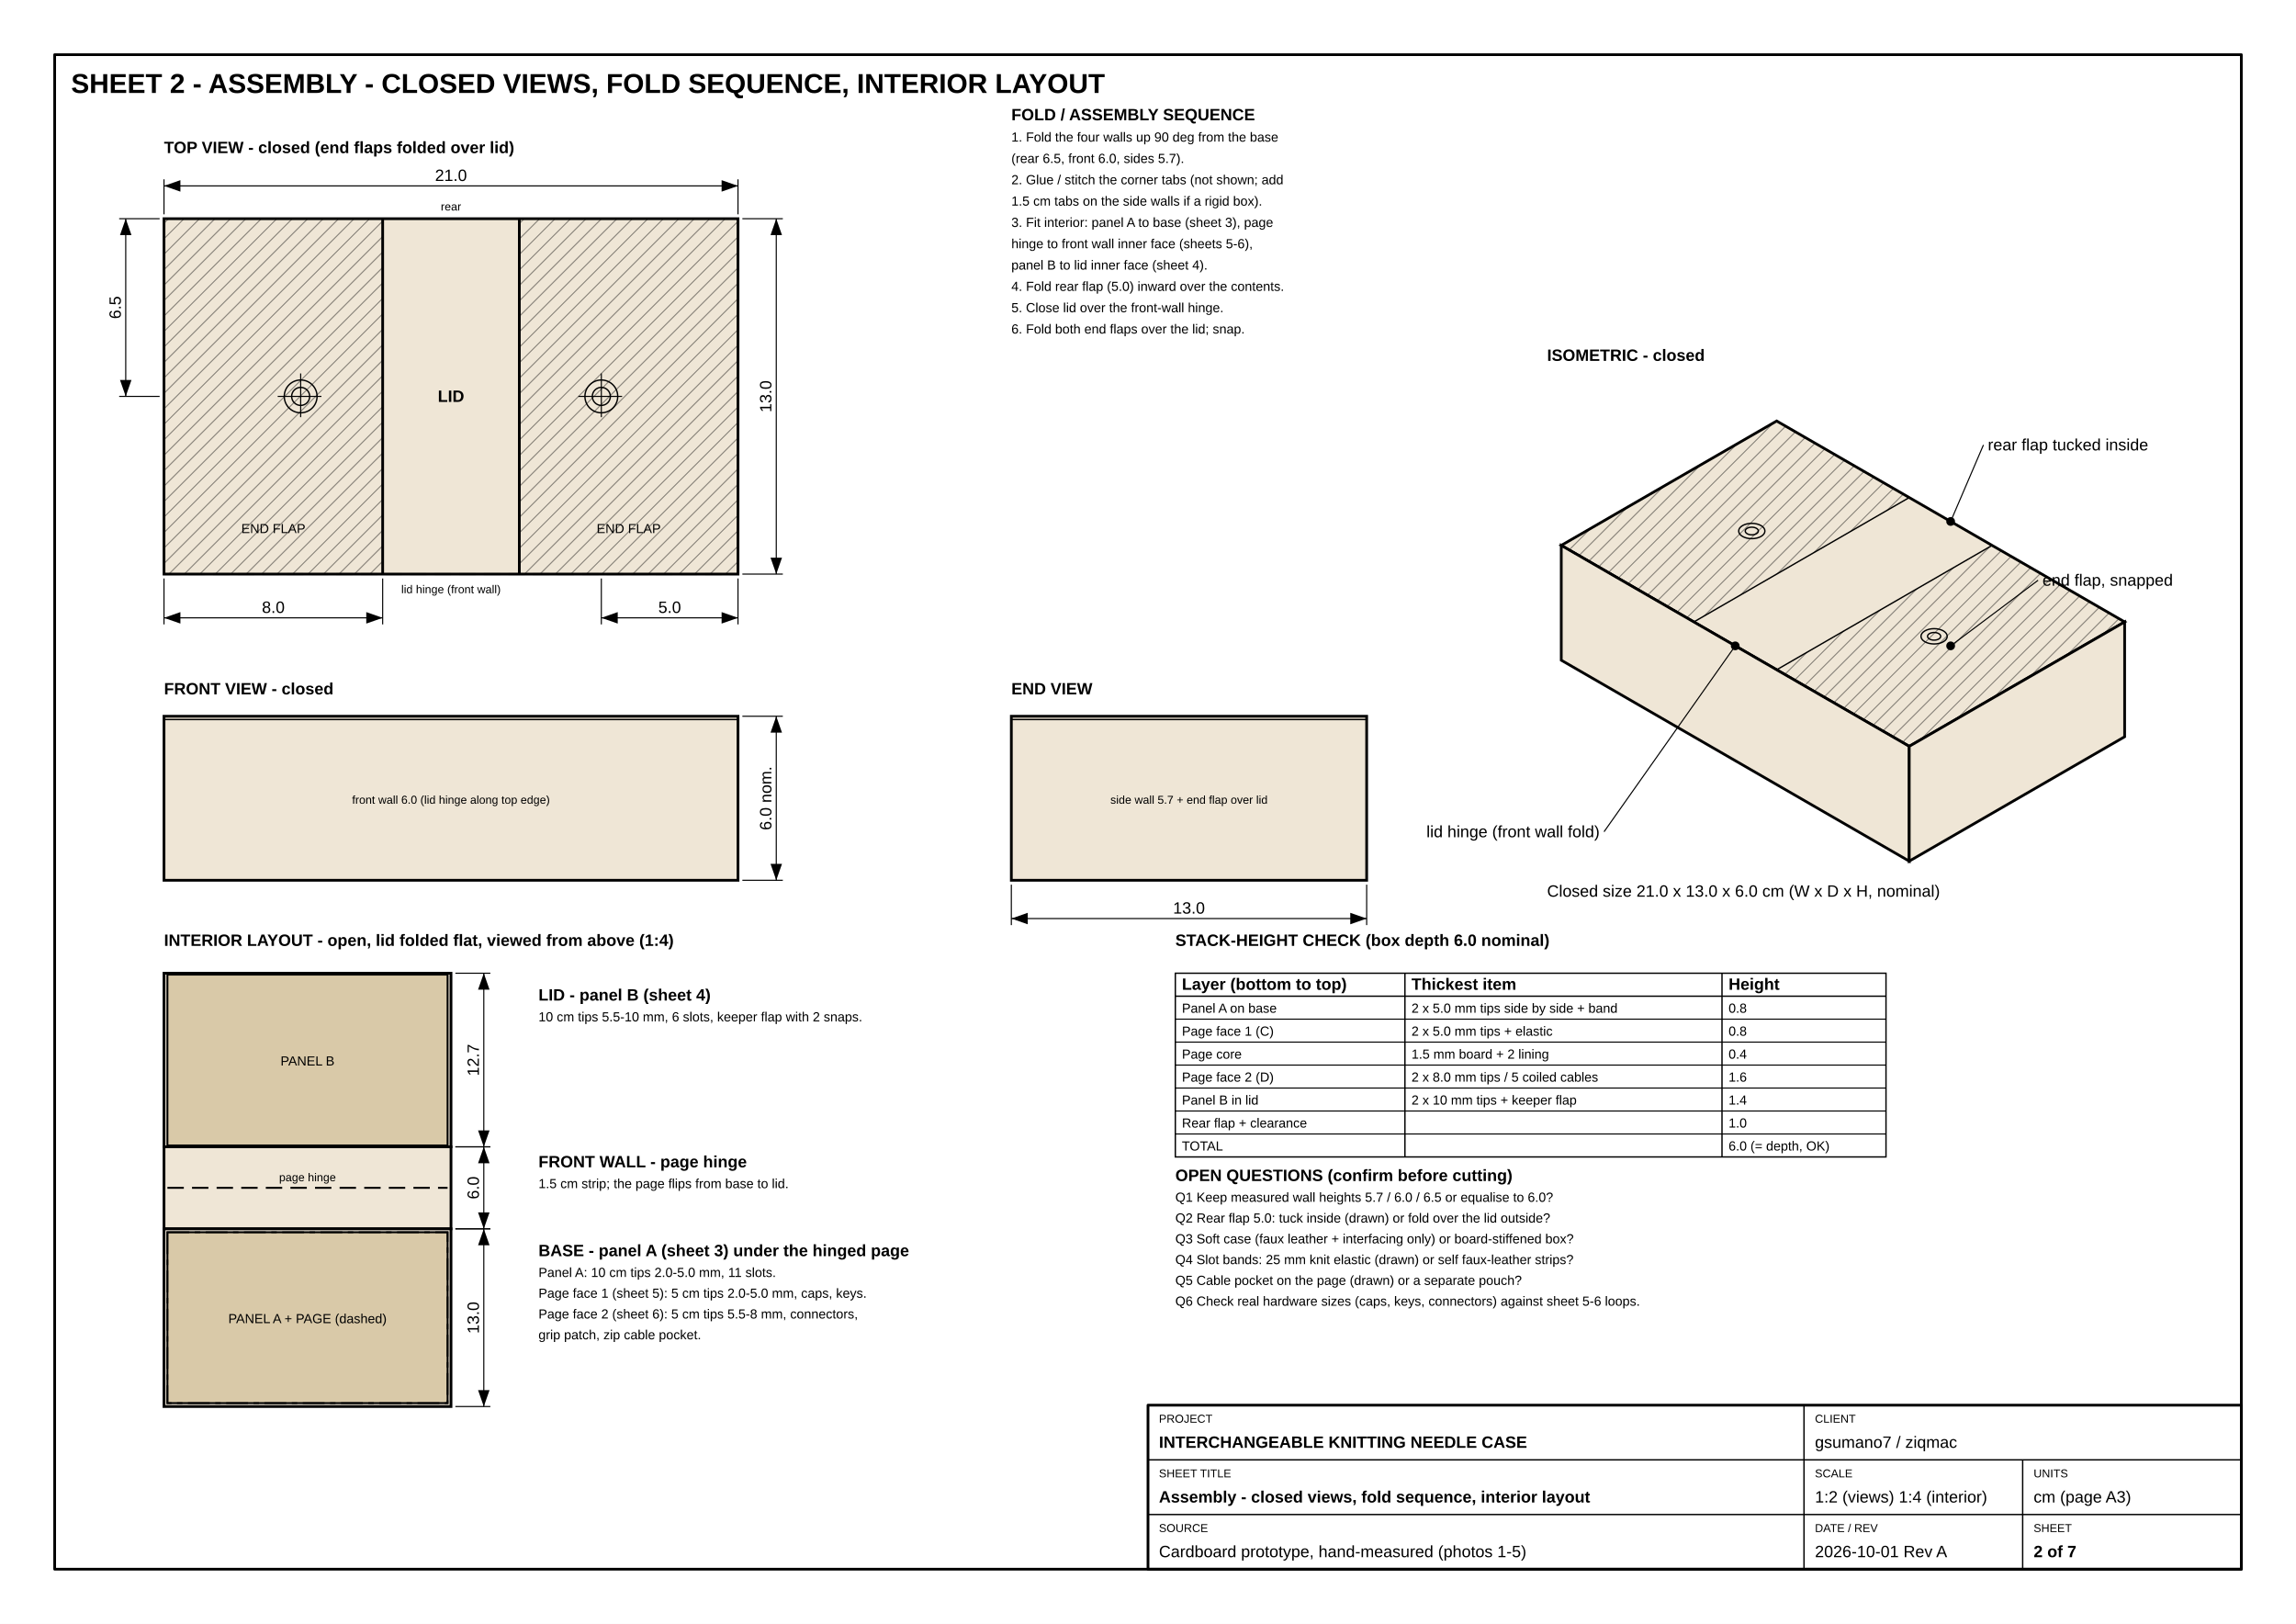
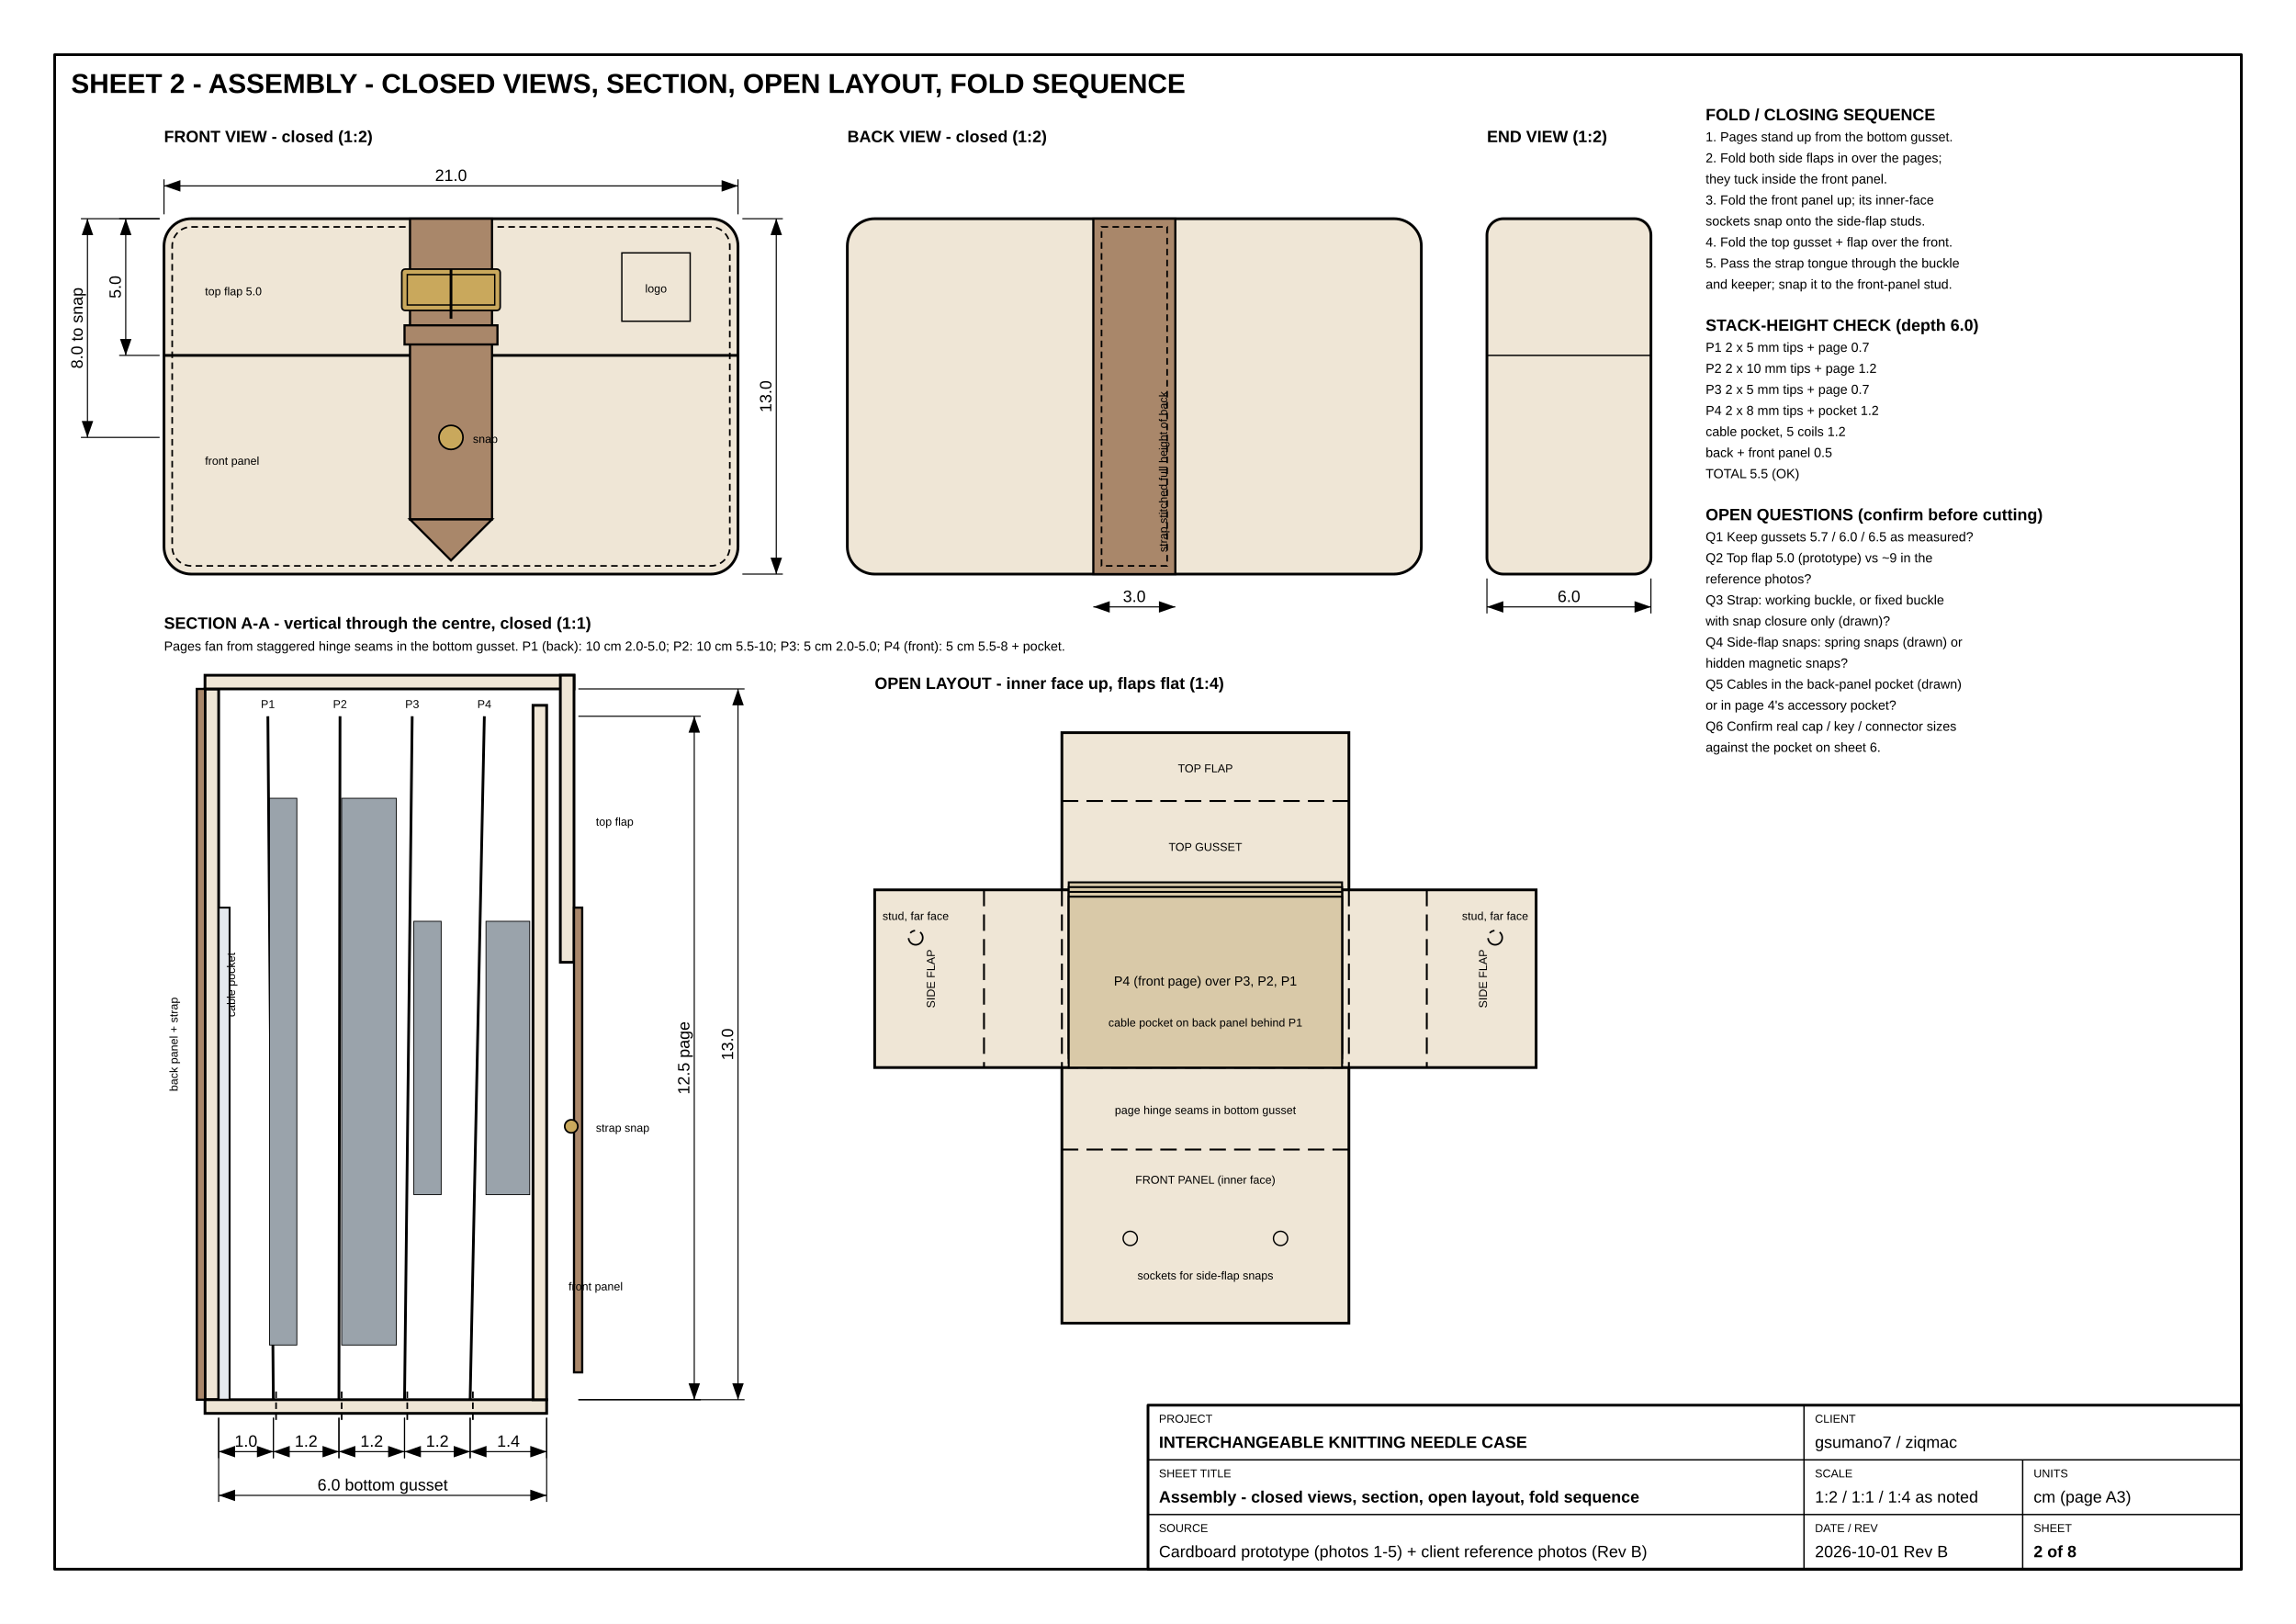
<svg xmlns="http://www.w3.org/2000/svg" width="420.0mm" height="297.0mm" viewBox="0 0 420.0 297.0" font-family="Liberation Sans, Arial, Helvetica, sans-serif">
  <style>
.cut{stroke:#000;stroke-width:0.5;fill:none;stroke-linejoin:round}
.fold{stroke:#000;stroke-width:0.35;stroke-dasharray:3,1.5;fill:none}
.stitch{stroke:#000;stroke-width:0.3;stroke-dasharray:1.2,0.8;fill:none}
.hid{stroke:#000;stroke-width:0.3;stroke-dasharray:4,1,1,1;fill:none}
.thin{stroke:#000;stroke-width:0.25;fill:none}
.dim{stroke:#000;stroke-width:0.2;fill:none}
.cl{stroke:#000;stroke-width:0.2;stroke-dasharray:8,1.5,1.5,1.5;fill:none}
.leather{fill:#efe6d6;stroke:#000;stroke-width:0.5}
.band{fill:#d9c9a8;stroke:#000;stroke-width:0.35}
- .elastic{fill:#cfd6dc;stroke:#000;stroke-width:0.35}
+ .strap{fill:#a9876a;stroke:#000;stroke-width:0.4}
+ .brass{fill:#c9a85c;stroke:#000;stroke-width:0.3}
+ .elastic{fill:#d8ccb4;stroke:#000;stroke-width:0.35}
.mesh{fill:#e4e9ee;stroke:#000;stroke-width:0.35}
.needle{fill:#9aa3ab;stroke:#000;stroke-width:0.15}
.hatch{fill:url(#h45)}
.t{font-family:Liberation Sans, Arial, Helvetica, sans-serif;font-size:3px;fill:#000}
.ts{font-family:Liberation Sans, Arial, Helvetica, sans-serif;font-size:2.4px;fill:#000}
.tb{font-family:Liberation Sans, Arial, Helvetica, sans-serif;font-size:3px;font-weight:bold;fill:#000}
.tt{font-family:Liberation Sans, Arial, Helvetica, sans-serif;font-size:5px;font-weight:bold;fill:#000}
.tx{font-family:Liberation Sans, Arial, Helvetica, sans-serif;font-size:2.1px;fill:#000}
.wh{fill:#fff;stroke:none}
</style>
  <defs>
    <marker id="ar" viewBox="0 0 10 10" refX="10" refY="5" markerUnits="userSpaceOnUse" markerWidth="3" markerHeight="3" orient="auto-start-reverse">
      <path d="M0,1.5 L10,5 L0,8.5 z" fill="#000" />
    </marker>
    <marker id="dot" viewBox="0 0 10 10" refX="5" refY="5" markerUnits="userSpaceOnUse" markerWidth="2" markerHeight="2">
      <circle cx="5" cy="5" r="4" fill="#000" />
    </marker>
    <pattern id="h45" patternUnits="userSpaceOnUse" width="2" height="2" patternTransform="rotate(45)">
      <line x1="0" y1="0" x2="0" y2="2" stroke="#000" stroke-width="0.15" />
    </pattern>
  </defs>
  <rect width="420.0" height="297.0" fill="#fff" />
  <rect x="10.000" y="10.000" width="400.000" height="277.000" rx="0" class="cut" />
  <rect x="210.000" y="257.000" width="200.000" height="30.000" rx="0" class="cut" />
  <line x1="210.000" y1="267.000" x2="410.000" y2="267.000" class="thin" />
  <line x1="210.000" y1="277.000" x2="410.000" y2="277.000" class="thin" />
  <line x1="330.000" y1="257.000" x2="330.000" y2="287.000" class="thin" />
  <line x1="370.000" y1="267.000" x2="370.000" y2="287.000" class="thin" />
  <text x="212.000" y="260.200" class="tx" text-anchor="start">PROJECT</text>
  <text x="212.000" y="264.800" class="tb" text-anchor="start">INTERCHANGEABLE KNITTING NEEDLE CASE</text>
  <text x="332.000" y="260.200" class="tx" text-anchor="start">CLIENT</text>
  <text x="332.000" y="264.800" class="t" text-anchor="start">gsumano7 / ziqmac</text>
  <text x="212.000" y="270.200" class="tx" text-anchor="start">SHEET TITLE</text>
-   <text x="212.000" y="274.800" class="tb" text-anchor="start">Assembly - closed views, fold sequence, interior layout</text>
+   <text x="212.000" y="274.800" class="tb" text-anchor="start">Assembly - closed views, section, open layout, fold sequence</text>
  <text x="332.000" y="270.200" class="tx" text-anchor="start">SCALE</text>
-   <text x="332.000" y="274.800" class="t" text-anchor="start">1:2 (views)  1:4 (interior)</text>
+   <text x="332.000" y="274.800" class="t" text-anchor="start">1:2 / 1:1 / 1:4 as noted</text>
  <text x="372.000" y="270.200" class="tx" text-anchor="start">UNITS</text>
  <text x="372.000" y="274.800" class="t" text-anchor="start">cm (page A3)</text>
  <text x="212.000" y="280.200" class="tx" text-anchor="start">SOURCE</text>
-   <text x="212.000" y="284.800" class="t" text-anchor="start">Cardboard prototype, hand-measured (photos 1-5)</text>
+   <text x="212.000" y="284.800" class="t" text-anchor="start">Cardboard prototype (photos 1-5) + client reference photos (Rev B)</text>
  <text x="332.000" y="280.200" class="tx" text-anchor="start">DATE / REV</text>
-   <text x="332.000" y="284.800" class="t" text-anchor="start">2026-10-01   Rev A</text>
+   <text x="332.000" y="284.800" class="t" text-anchor="start">2026-10-01   Rev B</text>
  <text x="372.000" y="280.200" class="tx" text-anchor="start">SHEET</text>
-   <text x="372.000" y="284.800" class="tb" text-anchor="start">2 of 7</text>
-   <text x="13.000" y="17.000" class="tt" text-anchor="start">SHEET 2  -  ASSEMBLY - CLOSED VIEWS, FOLD SEQUENCE, INTERIOR LAYOUT</text>
-   <text x="30.000" y="28.000" class="tb" text-anchor="start">TOP VIEW - closed (end flaps folded over lid)</text>
-   <rect x="30.000" y="40.000" width="105.000" height="65.000" rx="0" class="leather" />
-   <rect x="30.000" y="40.000" width="40.000" height="65.000" rx="0" class="hatch" />
-   <rect x="95.000" y="40.000" width="40.000" height="65.000" rx="0" class="hatch" />
-   <line x1="70.000" y1="40.000" x2="70.000" y2="105.000" class="cut" />
-   <line x1="95.000" y1="40.000" x2="95.000" y2="105.000" class="cut" />
-   <line x1="30.000" y1="105.000" x2="135.000" y2="105.000" class="fold" />
-   <text x="82.500" y="108.500" class="tx" text-anchor="middle">lid hinge (front wall)</text>
-   <text x="82.500" y="38.500" class="tx" text-anchor="middle">rear</text>
-   <circle cx="55.000" cy="72.500" r="3.000" class="thin" />
-   <circle cx="55.000" cy="72.500" r="1.650" class="thin" />
-   <line x1="50.800" y1="72.500" x2="59.200" y2="72.500" class="cl" />
-   <line x1="55.000" y1="68.300" x2="55.000" y2="76.700" class="cl" />
-   <circle cx="110.000" cy="72.500" r="3.000" class="thin" />
-   <circle cx="110.000" cy="72.500" r="1.650" class="thin" />
-   <line x1="105.800" y1="72.500" x2="114.200" y2="72.500" class="cl" />
-   <line x1="110.000" y1="68.300" x2="110.000" y2="76.700" class="cl" />
-   <text x="50.000" y="97.500" class="ts" text-anchor="middle">END FLAP</text>
-   <text x="115.000" y="97.500" class="ts" text-anchor="middle">END FLAP</text>
-   <text x="82.500" y="73.500" class="tb" text-anchor="middle">LID</text>
+   <text x="372.000" y="284.800" class="tb" text-anchor="start">2 of 8</text>
+   <text x="13.000" y="17.000" class="tt" text-anchor="start">SHEET 2  -  ASSEMBLY - CLOSED VIEWS, SECTION, OPEN LAYOUT, FOLD SEQUENCE</text>
+   <text x="30.000" y="26.000" class="tb" text-anchor="start">FRONT VIEW - closed (1:2)</text>
+   <path d="M35.000,40.000 L130.000,40.000 A5.000,5.000 0 0 1 135.000,45.000 L135.000,100.000 A5.000,5.000 0 0 1 130.000,105.000 L35.000,105.000 A5.000,5.000 0 0 1 30.000,100.000 L30.000,45.000 A5.000,5.000 0 0 1 35.000,40.000 Z" class="leather" />
+   <line x1="30.000" y1="65.000" x2="135.000" y2="65.000" class="cut" />
+   <path d="M35.000,41.500 L130.000,41.500 A3.500,3.500 0 0 1 133.500,45.000 L133.500,100.000 A3.500,3.500 0 0 1 130.000,103.500 L35.000,103.500 A3.500,3.500 0 0 1 31.500,100.000 L31.500,45.000 A3.500,3.500 0 0 1 35.000,41.500 Z" class="stitch" />
+   <rect x="75.000" y="40.000" width="15.000" height="55.000" rx="0" class="strap" />
+   <path d="M75.000,95.000 L90.000,95.000 L82.500,102.500 Z" class="strap" />
+   <rect x="73.500" y="49.220" width="18.000" height="7.560" rx="0.6" class="brass" />
+   <rect x="74.500" y="50.220" width="16.000" height="5.560" rx="0" class="thin" />
+   <line x1="82.500" y1="49.220" x2="82.500" y2="58.280" class="cut" />
+   <rect x="74.000" y="59.500" width="17.000" height="3.500" rx="0" class="strap" />
+   <circle cx="82.500" cy="80.000" r="2.200" class="brass" />
+   <text x="86.500" y="81.000" class="tx" text-anchor="start">snap</text>
+   <rect x="113.750" y="46.250" width="12.500" height="12.500" rx="0" class="thin" />
+   <text x="120.000" y="53.500" class="tx" text-anchor="middle">logo</text>
+   <text x="37.500" y="54.000" class="tx" text-anchor="start">top flap 5.0</text>
+   <text x="37.500" y="85.000" class="tx" text-anchor="start">front panel</text>
  <line x1="30.000" y1="39.200" x2="30.000" y2="32.800" class="dim" />
  <line x1="135.000" y1="39.200" x2="135.000" y2="32.800" class="dim" />
  <line x1="30.000" y1="34.000" x2="135.000" y2="34.000" class="dim" marker-start="url(#ar)" marker-end="url(#ar)" />
  <text x="82.500" y="33.100" class="t" text-anchor="middle">21.0</text>
  <line x1="135.800" y1="40.000" x2="143.200" y2="40.000" class="dim" />
  <line x1="135.800" y1="105.000" x2="143.200" y2="105.000" class="dim" />
  <line x1="142.000" y1="40.000" x2="142.000" y2="105.000" class="dim" marker-start="url(#ar)" marker-end="url(#ar)" />
  <text x="141.100" y="72.500" class="t" text-anchor="middle" transform="rotate(-90 141.100 72.500)">13.0</text>
-   <line x1="30.000" y1="105.800" x2="30.000" y2="114.200" class="dim" />
-   <line x1="70.000" y1="105.800" x2="70.000" y2="114.200" class="dim" />
-   <line x1="30.000" y1="113.000" x2="70.000" y2="113.000" class="dim" marker-start="url(#ar)" marker-end="url(#ar)" />
-   <text x="50.000" y="112.100" class="t" text-anchor="middle">8.0</text>
-   <line x1="110.000" y1="105.800" x2="110.000" y2="114.200" class="dim" />
-   <line x1="135.000" y1="105.800" x2="135.000" y2="114.200" class="dim" />
-   <line x1="110.000" y1="113.000" x2="135.000" y2="113.000" class="dim" marker-start="url(#ar)" marker-end="url(#ar)" />
-   <text x="122.500" y="112.100" class="t" text-anchor="middle">5.0</text>
  <line x1="29.200" y1="40.000" x2="21.800" y2="40.000" class="dim" />
-   <line x1="29.200" y1="72.500" x2="21.800" y2="72.500" class="dim" />
-   <line x1="23.000" y1="40.000" x2="23.000" y2="72.500" class="dim" marker-start="url(#ar)" marker-end="url(#ar)" />
-   <text x="22.100" y="56.250" class="t" text-anchor="middle" transform="rotate(-90 22.100 56.250)">6.5</text>
-   <text x="30.000" y="127.000" class="tb" text-anchor="start">FRONT VIEW - closed</text>
-   <rect x="30.000" y="131.000" width="105.000" height="30.000" rx="0" class="leather" />
-   <line x1="30.000" y1="131.600" x2="135.000" y2="131.600" class="thin" />
-   <line x1="135.800" y1="131.000" x2="143.200" y2="131.000" class="dim" />
-   <line x1="135.800" y1="161.000" x2="143.200" y2="161.000" class="dim" />
-   <line x1="142.000" y1="131.000" x2="142.000" y2="161.000" class="dim" marker-start="url(#ar)" marker-end="url(#ar)" />
-   <text x="141.100" y="146.000" class="t" text-anchor="middle" transform="rotate(-90 141.100 146.000)">6.0 nom.</text>
-   <text x="82.500" y="147.000" class="tx" text-anchor="middle">front wall 6.0 (lid hinge along top edge)</text>
-   <text x="185.000" y="127.000" class="tb" text-anchor="start">END VIEW</text>
-   <rect x="185.000" y="131.000" width="65.000" height="30.000" rx="0" class="leather" />
-   <line x1="185.000" y1="131.600" x2="250.000" y2="131.600" class="thin" />
-   <text x="217.500" y="147.000" class="tx" text-anchor="middle">side wall 5.7 + end flap over lid</text>
-   <line x1="185.000" y1="161.800" x2="185.000" y2="169.200" class="dim" />
-   <line x1="250.000" y1="161.800" x2="250.000" y2="169.200" class="dim" />
-   <line x1="185.000" y1="168.000" x2="250.000" y2="168.000" class="dim" marker-start="url(#ar)" marker-end="url(#ar)" />
-   <text x="217.500" y="167.100" class="t" text-anchor="middle">13.0</text>
-   <text x="283.000" y="66.000" class="tb" text-anchor="start">ISOMETRIC - closed</text>
-   <path d="M325.000,77.000 L388.653,113.750 L349.249,136.500 L285.596,99.750 Z" class="leather" />
-   <path d="M285.596,120.750 L349.249,157.500 L349.249,136.500 L285.596,99.750 Z" class="leather" />
-   <path d="M388.653,134.750 L349.249,157.500 L349.249,136.500 L388.653,113.750 Z" class="leather" />
-   <path d="M325.000,77.000 L349.249,91.000 L309.845,113.750 L285.596,99.750 Z" class="hatch" />
-   <path d="M325.000,77.000 L349.249,91.000 L309.845,113.750 L285.596,99.750 Z" class="thin" />
-   <path d="M364.404,99.750 L388.653,113.750 L349.249,136.500 L325.000,122.500 Z" class="hatch" />
-   <path d="M364.404,99.750 L388.653,113.750 L349.249,136.500 L325.000,122.500 Z" class="thin" />
-   <line x1="285.596" y1="99.750" x2="349.249" y2="136.500" class="fold" />
-   <ellipse cx="320.45" cy="97.12" rx="2.4" ry="1.4" class="thin" />
-   <ellipse cx="320.45" cy="97.12" rx="1.2" ry="0.7" class="thin" />
-   <ellipse cx="353.80" cy="116.38" rx="2.4" ry="1.4" class="thin" />
-   <ellipse cx="353.80" cy="116.38" rx="1.2" ry="0.7" class="thin" />
-   <line x1="356.826" y1="118.125" x2="372.826" y2="106.125" class="dim" marker-start="url(#dot)" />
-   <text x="373.626" y="107.125" class="t" text-anchor="start">end flap, snapped</text>
-   <line x1="317.422" y1="118.125" x2="293.422" y2="152.125" class="dim" marker-start="url(#dot)" />
-   <text x="292.622" y="153.125" class="t" text-anchor="end">lid hinge (front wall fold)</text>
-   <line x1="356.826" y1="95.375" x2="362.826" y2="81.375" class="dim" marker-start="url(#dot)" />
-   <text x="363.626" y="82.375" class="t" text-anchor="start">rear flap tucked inside</text>
-   <text x="283.000" y="164.000" class="t" text-anchor="start">Closed size 21.0 x 13.0 x 6.0 cm (W x D x H, nominal)</text>
-   <text x="185.000" y="22.000" class="tb" text-anchor="start">FOLD / ASSEMBLY SEQUENCE</text>
-   <text x="185.000" y="25.900" class="ts" text-anchor="start">1. Fold the four walls up 90 deg from the base</text>
-   <text x="185.000" y="29.800" class="ts" text-anchor="start">   (rear 6.5, front 6.0, sides 5.7).</text>
-   <text x="185.000" y="33.700" class="ts" text-anchor="start">2. Glue / stitch the corner tabs (not shown; add</text>
-   <text x="185.000" y="37.600" class="ts" text-anchor="start">   1.5 cm tabs on the side walls if a rigid box).</text>
-   <text x="185.000" y="41.500" class="ts" text-anchor="start">3. Fit interior: panel A to base (sheet 3), page</text>
-   <text x="185.000" y="45.400" class="ts" text-anchor="start">   hinge to front wall inner face (sheets 5-6),</text>
-   <text x="185.000" y="49.300" class="ts" text-anchor="start">   panel B to lid inner face (sheet 4).</text>
-   <text x="185.000" y="53.200" class="ts" text-anchor="start">4. Fold rear flap (5.0) inward over the contents.</text>
-   <text x="185.000" y="57.100" class="ts" text-anchor="start">5. Close lid over the front-wall hinge.</text>
-   <text x="185.000" y="61.000" class="ts" text-anchor="start">6. Fold both end flaps over the lid; snap.</text>
-   <text x="30.000" y="173.000" class="tb" text-anchor="start">INTERIOR LAYOUT - open, lid folded flat, viewed from above (1:4)</text>
-   <rect x="30.000" y="178.000" width="52.500" height="31.750" rx="0" class="leather" />
-   <rect x="30.000" y="209.750" width="52.500" height="15.000" rx="0" class="leather" />
-   <rect x="30.000" y="224.750" width="52.500" height="32.500" rx="0" class="leather" />
-   <rect x="30.625" y="178.250" width="51.250" height="31.250" rx="0" class="band" />
-   <text x="56.250" y="194.875" class="ts" text-anchor="middle">PANEL B</text>
-   <rect x="30.625" y="225.375" width="51.250" height="31.250" rx="0" class="band" />
-   <text x="56.250" y="242.000" class="ts" text-anchor="middle">PANEL A  +  PAGE (dashed)</text>
-   <rect x="30.625" y="225.375" width="51.250" height="31.250" rx="0" class="hid" />
-   <line x1="30.625" y1="217.250" x2="81.875" y2="217.250" class="fold" />
-   <text x="56.250" y="216.050" class="tx" text-anchor="middle">page hinge</text>
-   <line x1="83.300" y1="178.000" x2="89.700" y2="178.000" class="dim" />
-   <line x1="83.300" y1="209.750" x2="89.700" y2="209.750" class="dim" />
-   <line x1="88.500" y1="178.000" x2="88.500" y2="209.750" class="dim" marker-start="url(#ar)" marker-end="url(#ar)" />
-   <text x="87.600" y="193.875" class="t" text-anchor="middle" transform="rotate(-90 87.600 193.875)">12.7</text>
-   <line x1="83.300" y1="209.750" x2="89.700" y2="209.750" class="dim" />
-   <line x1="83.300" y1="224.750" x2="89.700" y2="224.750" class="dim" />
-   <line x1="88.500" y1="209.750" x2="88.500" y2="224.750" class="dim" marker-start="url(#ar)" marker-end="url(#ar)" />
-   <text x="87.600" y="217.250" class="t" text-anchor="middle" transform="rotate(-90 87.600 217.250)">6.0</text>
-   <line x1="83.300" y1="224.750" x2="89.700" y2="224.750" class="dim" />
-   <line x1="83.300" y1="257.250" x2="89.700" y2="257.250" class="dim" />
-   <line x1="88.500" y1="224.750" x2="88.500" y2="257.250" class="dim" marker-start="url(#ar)" marker-end="url(#ar)" />
-   <text x="87.600" y="241.000" class="t" text-anchor="middle" transform="rotate(-90 87.600 241.000)">13.0</text>
-   <text x="98.500" y="183.000" class="tb" text-anchor="start">LID - panel B (sheet 4)</text>
-   <text x="98.500" y="186.800" class="ts" text-anchor="start">10 cm tips 5.5-10 mm, 6 slots, keeper flap with 2 snaps.</text>
-   <text x="98.500" y="213.500" class="tb" text-anchor="start">FRONT WALL - page hinge</text>
-   <text x="98.500" y="217.300" class="ts" text-anchor="start">1.5 cm strip; the page flips from base to lid.</text>
-   <text x="98.500" y="229.750" class="tb" text-anchor="start">BASE - panel A (sheet 3) under the hinged page</text>
-   <text x="98.500" y="233.550" class="ts" text-anchor="start">Panel A: 10 cm tips 2.0-5.0 mm, 11 slots.</text>
-   <text x="98.500" y="237.350" class="ts" text-anchor="start">Page face 1 (sheet 5): 5 cm tips 2.0-5.0 mm, caps, keys.</text>
-   <text x="98.500" y="241.150" class="ts" text-anchor="start">Page face 2 (sheet 6): 5 cm tips 5.5-8 mm, connectors,</text>
-   <text x="98.500" y="244.950" class="ts" text-anchor="start">grip patch, zip cable pocket.</text>
-   <text x="215.000" y="173.000" class="tb" text-anchor="start">STACK-HEIGHT CHECK (box depth 6.0 nominal)</text>
-   <rect x="215.000" y="178.000" width="130.000" height="33.600" rx="0" class="thin" />
-   <line x1="215.000" y1="182.200" x2="345.000" y2="182.200" class="thin" />
-   <text x="216.200" y="181.024" class="tb" text-anchor="start">Layer (bottom to top)</text>
-   <line x1="257.000" y1="178.000" x2="257.000" y2="211.600" class="thin" />
-   <text x="258.200" y="181.024" class="tb" text-anchor="start">Thickest item</text>
-   <line x1="315.000" y1="178.000" x2="315.000" y2="211.600" class="thin" />
-   <text x="316.200" y="181.024" class="tb" text-anchor="start">Height</text>
-   <text x="216.200" y="185.224" class="ts" text-anchor="start">Panel A on base</text>
-   <text x="258.200" y="185.224" class="ts" text-anchor="start">2 x 5.0 mm tips side by side + band</text>
-   <text x="316.200" y="185.224" class="ts" text-anchor="start">0.8</text>
-   <line x1="215.000" y1="186.400" x2="345.000" y2="186.400" class="dim" />
-   <text x="216.200" y="189.424" class="ts" text-anchor="start">Page face 1 (C)</text>
-   <text x="258.200" y="189.424" class="ts" text-anchor="start">2 x 5.0 mm tips + elastic</text>
-   <text x="316.200" y="189.424" class="ts" text-anchor="start">0.8</text>
-   <line x1="215.000" y1="190.600" x2="345.000" y2="190.600" class="dim" />
-   <text x="216.200" y="193.624" class="ts" text-anchor="start">Page core</text>
-   <text x="258.200" y="193.624" class="ts" text-anchor="start">1.5 mm board + 2 lining</text>
-   <text x="316.200" y="193.624" class="ts" text-anchor="start">0.4</text>
-   <line x1="215.000" y1="194.800" x2="345.000" y2="194.800" class="dim" />
-   <text x="216.200" y="197.824" class="ts" text-anchor="start">Page face 2 (D)</text>
-   <text x="258.200" y="197.824" class="ts" text-anchor="start">2 x 8.0 mm tips / 5 coiled cables</text>
-   <text x="316.200" y="197.824" class="ts" text-anchor="start">1.6</text>
-   <line x1="215.000" y1="199.000" x2="345.000" y2="199.000" class="dim" />
-   <text x="216.200" y="202.024" class="ts" text-anchor="start">Panel B in lid</text>
-   <text x="258.200" y="202.024" class="ts" text-anchor="start">2 x 10 mm tips + keeper flap</text>
-   <text x="316.200" y="202.024" class="ts" text-anchor="start">1.4</text>
-   <line x1="215.000" y1="203.200" x2="345.000" y2="203.200" class="dim" />
-   <text x="216.200" y="206.224" class="ts" text-anchor="start">Rear flap + clearance</text>
-   <text x="258.200" y="206.224" class="ts" text-anchor="start" />
-   <text x="316.200" y="206.224" class="ts" text-anchor="start">1.0</text>
-   <line x1="215.000" y1="207.400" x2="345.000" y2="207.400" class="dim" />
-   <text x="216.200" y="210.424" class="ts" text-anchor="start">TOTAL</text>
-   <text x="258.200" y="210.424" class="ts" text-anchor="start" />
-   <text x="316.200" y="210.424" class="ts" text-anchor="start">6.0  (= depth, OK)</text>
-   <text x="215.000" y="216.000" class="tb" text-anchor="start">OPEN QUESTIONS (confirm before cutting)</text>
-   <text x="215.000" y="219.800" class="ts" text-anchor="start">Q1  Keep measured wall heights 5.7 / 6.0 / 6.5 or equalise to 6.0?</text>
-   <text x="215.000" y="223.600" class="ts" text-anchor="start">Q2  Rear flap 5.0: tuck inside (drawn) or fold over the lid outside?</text>
-   <text x="215.000" y="227.400" class="ts" text-anchor="start">Q3  Soft case (faux leather + interfacing only) or board-stiffened box?</text>
-   <text x="215.000" y="231.200" class="ts" text-anchor="start">Q4  Slot bands: 25 mm knit elastic (drawn) or self faux-leather strips?</text>
-   <text x="215.000" y="235.000" class="ts" text-anchor="start">Q5  Cable pocket on the page (drawn) or a separate pouch?</text>
-   <text x="215.000" y="238.800" class="ts" text-anchor="start">Q6  Check real hardware sizes (caps, keys, connectors) against sheet 5-6 loops.</text>
+   <line x1="29.200" y1="65.000" x2="21.800" y2="65.000" class="dim" />
+   <line x1="23.000" y1="40.000" x2="23.000" y2="65.000" class="dim" marker-start="url(#ar)" marker-end="url(#ar)" />
+   <text x="22.100" y="52.500" class="t" text-anchor="middle" transform="rotate(-90 22.100 52.500)">5.0</text>
+   <line x1="29.200" y1="40.000" x2="14.800" y2="40.000" class="dim" />
+   <line x1="29.200" y1="80.000" x2="14.800" y2="80.000" class="dim" />
+   <line x1="16.000" y1="40.000" x2="16.000" y2="80.000" class="dim" marker-start="url(#ar)" marker-end="url(#ar)" />
+   <text x="15.100" y="60.000" class="t" text-anchor="middle" transform="rotate(-90 15.100 60.000)">8.0 to snap</text>
+   <text x="155.000" y="26.000" class="tb" text-anchor="start">BACK VIEW - closed (1:2)</text>
+   <path d="M160.000,40.000 L255.000,40.000 A5.000,5.000 0 0 1 260.000,45.000 L260.000,100.000 A5.000,5.000 0 0 1 255.000,105.000 L160.000,105.000 A5.000,5.000 0 0 1 155.000,100.000 L155.000,45.000 A5.000,5.000 0 0 1 160.000,40.000 Z" class="leather" />
+   <rect x="200.000" y="40.000" width="15.000" height="65.000" rx="0" class="strap" />
+   <rect x="201.500" y="41.500" width="12.000" height="62.000" rx="0" class="stitch" />
+   <text x="213.500" y="101.000" class="tx" text-anchor="start" transform="rotate(-90 213.500 101.000)">strap stitched full height of back</text>
+   <line x1="200.000" y1="111.000" x2="215.000" y2="111.000" class="dim" marker-start="url(#ar)" marker-end="url(#ar)" />
+   <text x="207.500" y="110.100" class="t" text-anchor="middle">3.0</text>
+   <text x="272.000" y="26.000" class="tb" text-anchor="start">END VIEW (1:2)</text>
+   <path d="M275.000,40.000 L299.000,40.000 A3.000,3.000 0 0 1 302.000,43.000 L302.000,102.000 A3.000,3.000 0 0 1 299.000,105.000 L275.000,105.000 A3.000,3.000 0 0 1 272.000,102.000 L272.000,43.000 A3.000,3.000 0 0 1 275.000,40.000 Z" class="leather" />
+   <line x1="272.000" y1="65.000" x2="302.000" y2="65.000" class="thin" />
+   <line x1="272.000" y1="105.800" x2="272.000" y2="112.200" class="dim" />
+   <line x1="302.000" y1="105.800" x2="302.000" y2="112.200" class="dim" />
+   <line x1="272.000" y1="111.000" x2="302.000" y2="111.000" class="dim" marker-start="url(#ar)" marker-end="url(#ar)" />
+   <text x="287.000" y="110.100" class="t" text-anchor="middle">6.0</text>
+   <text x="30.000" y="115.000" class="tb" text-anchor="start">SECTION A-A - vertical through the centre, closed (1:1)</text>
+   <text x="30.000" y="119.000" class="ts" text-anchor="start">Pages fan from staggered hinge seams in the bottom gusset. P1 (back): 10 cm 2.0-5.0; P2: 10 cm 5.5-10; P3: 5 cm 2.0-5.0; P4 (front): 5 cm 5.5-8 + pocket.</text>
+   <rect x="37.500" y="126.000" width="2.500" height="130.000" rx="0" class="leather" />
+   <rect x="37.500" y="256.000" width="62.500" height="2.500" rx="0" class="leather" />
+   <rect x="97.500" y="129.000" width="2.500" height="127.000" rx="0" class="leather" />
+   <rect x="37.500" y="123.500" width="67.500" height="2.500" rx="0" class="leather" />
+   <rect x="102.500" y="123.500" width="2.500" height="52.500" rx="0" class="leather" />
+   <rect x="105.000" y="166.000" width="1.500" height="85.000" rx="0" class="strap" />
+   <rect x="36.000" y="126.000" width="1.500" height="130.000" rx="0" class="strap" />
+   <circle cx="104.500" cy="206.000" r="1.200" class="brass" />
+   <text x="109.000" y="207.000" class="tx" text-anchor="start">strap snap</text>
+   <text x="109.000" y="151.000" class="tx" text-anchor="start">top flap</text>
+   <text x="104.000" y="236.000" class="tx" text-anchor="start">front panel</text>
+   <text x="32.500" y="191.000" class="tx" text-anchor="middle" transform="rotate(-90 32.500 191.000)">back panel + strap</text>
+   <line x1="50.000" y1="256.000" x2="49.000" y2="131.000" class="cut" />
+   <line x1="50.500" y1="254.500" x2="50.500" y2="260.000" class="stitch" />
+   <text x="49.000" y="129.500" class="tx" text-anchor="middle">P1</text>
+   <rect x="49.300" y="146.000" width="5.000" height="100.000" rx="0" class="needle" />
+   <line x1="62.000" y1="256.000" x2="62.200" y2="131.000" class="cut" />
+   <line x1="62.500" y1="254.500" x2="62.500" y2="260.000" class="stitch" />
+   <text x="62.200" y="129.500" class="tx" text-anchor="middle">P2</text>
+   <rect x="62.500" y="146.000" width="10.000" height="100.000" rx="0" class="needle" />
+   <line x1="74.000" y1="256.000" x2="75.400" y2="131.000" class="cut" />
+   <line x1="74.500" y1="254.500" x2="74.500" y2="260.000" class="stitch" />
+   <text x="75.400" y="129.500" class="tx" text-anchor="middle">P3</text>
+   <rect x="75.700" y="168.500" width="5.000" height="50.000" rx="0" class="needle" />
+   <line x1="86.000" y1="256.000" x2="88.600" y2="131.000" class="cut" />
+   <line x1="86.500" y1="254.500" x2="86.500" y2="260.000" class="stitch" />
+   <text x="88.600" y="129.500" class="tx" text-anchor="middle">P4</text>
+   <rect x="88.900" y="168.500" width="8.000" height="50.000" rx="0" class="needle" />
+   <rect x="40.000" y="166.000" width="2.000" height="90.000" rx="0" class="mesh" />
+   <text x="43.000" y="186.000" class="tx" text-anchor="start" transform="rotate(-90 43.000 186.000)">cable pocket</text>
+   <line x1="40.000" y1="259.300" x2="40.000" y2="266.700" class="dim" />
+   <line x1="50.000" y1="259.300" x2="50.000" y2="266.700" class="dim" />
+   <line x1="40.000" y1="265.500" x2="50.000" y2="265.500" class="dim" marker-start="url(#ar)" marker-end="url(#ar)" />
+   <text x="45.000" y="264.600" class="t" text-anchor="middle">1.0</text>
+   <line x1="50.000" y1="259.300" x2="50.000" y2="266.700" class="dim" />
+   <line x1="62.000" y1="259.300" x2="62.000" y2="266.700" class="dim" />
+   <line x1="50.000" y1="265.500" x2="62.000" y2="265.500" class="dim" marker-start="url(#ar)" marker-end="url(#ar)" />
+   <text x="56.000" y="264.600" class="t" text-anchor="middle">1.2</text>
+   <line x1="62.000" y1="259.300" x2="62.000" y2="266.700" class="dim" />
+   <line x1="74.000" y1="259.300" x2="74.000" y2="266.700" class="dim" />
+   <line x1="62.000" y1="265.500" x2="74.000" y2="265.500" class="dim" marker-start="url(#ar)" marker-end="url(#ar)" />
+   <text x="68.000" y="264.600" class="t" text-anchor="middle">1.2</text>
+   <line x1="74.000" y1="259.300" x2="74.000" y2="266.700" class="dim" />
+   <line x1="86.000" y1="259.300" x2="86.000" y2="266.700" class="dim" />
+   <line x1="74.000" y1="265.500" x2="86.000" y2="265.500" class="dim" marker-start="url(#ar)" marker-end="url(#ar)" />
+   <text x="80.000" y="264.600" class="t" text-anchor="middle">1.2</text>
+   <line x1="86.000" y1="259.300" x2="86.000" y2="266.700" class="dim" />
+   <line x1="100.000" y1="259.300" x2="100.000" y2="266.700" class="dim" />
+   <line x1="86.000" y1="265.500" x2="100.000" y2="265.500" class="dim" marker-start="url(#ar)" marker-end="url(#ar)" />
+   <text x="93.000" y="264.600" class="t" text-anchor="middle">1.4</text>
+   <line x1="40.000" y1="259.300" x2="40.000" y2="274.700" class="dim" />
+   <line x1="100.000" y1="259.300" x2="100.000" y2="274.700" class="dim" />
+   <line x1="40.000" y1="273.500" x2="100.000" y2="273.500" class="dim" marker-start="url(#ar)" marker-end="url(#ar)" />
+   <text x="70.000" y="272.600" class="t" text-anchor="middle">6.0 bottom gusset</text>
+   <line x1="105.800" y1="131.000" x2="128.200" y2="131.000" class="dim" />
+   <line x1="105.800" y1="256.000" x2="128.200" y2="256.000" class="dim" />
+   <line x1="127.000" y1="131.000" x2="127.000" y2="256.000" class="dim" marker-start="url(#ar)" marker-end="url(#ar)" />
+   <text x="126.100" y="193.500" class="t" text-anchor="middle" transform="rotate(-90 126.100 193.500)">12.5 page</text>
+   <line x1="105.800" y1="126.000" x2="136.200" y2="126.000" class="dim" />
+   <line x1="105.800" y1="256.000" x2="136.200" y2="256.000" class="dim" />
+   <line x1="135.000" y1="126.000" x2="135.000" y2="256.000" class="dim" marker-start="url(#ar)" marker-end="url(#ar)" />
+   <text x="134.100" y="191.000" class="t" text-anchor="middle" transform="rotate(-90 134.100 191.000)">13.0</text>
+   <text x="160.000" y="126.000" class="tb" text-anchor="start">OPEN LAYOUT - inner face up, flaps flat (1:4)</text>
+   <rect x="194.250" y="134.000" width="52.500" height="108.000" rx="0" class="leather" />
+   <rect x="160.000" y="162.750" width="121.000" height="32.500" rx="0" class="leather" />
+   <line x1="194.250" y1="146.500" x2="246.750" y2="146.500" class="fold" />
+   <line x1="194.250" y1="162.750" x2="246.750" y2="162.750" class="fold" />
+   <line x1="194.250" y1="195.250" x2="246.750" y2="195.250" class="fold" />
+   <line x1="194.250" y1="210.250" x2="246.750" y2="210.250" class="fold" />
+   <line x1="180.000" y1="162.750" x2="180.000" y2="195.250" class="fold" />
+   <line x1="194.250" y1="162.750" x2="194.250" y2="195.250" class="fold" />
+   <line x1="246.750" y1="162.750" x2="246.750" y2="195.250" class="fold" />
+   <line x1="261.000" y1="162.750" x2="261.000" y2="195.250" class="fold" />
+   <rect x="195.500" y="161.375" width="50.000" height="31.250" rx="0" class="band" />
+   <rect x="195.500" y="162.250" width="50.000" height="31.250" rx="0" class="band" />
+   <rect x="195.500" y="163.125" width="50.000" height="31.250" rx="0" class="band" />
+   <rect x="195.500" y="164.000" width="50.000" height="31.250" rx="0" class="band" />
+   <text x="220.500" y="180.250" class="ts" text-anchor="middle">P4 (front page) over P3, P2, P1</text>
+   <text x="220.500" y="187.750" class="tx" text-anchor="middle">cable pocket on back panel behind P1</text>
+   <text x="220.500" y="203.750" class="tx" text-anchor="middle">page hinge seams in bottom gusset</text>
+   <text x="220.500" y="216.500" class="tx" text-anchor="middle">FRONT PANEL (inner face)</text>
+   <text x="220.500" y="234.000" class="tx" text-anchor="middle">sockets for side-flap snaps</text>
+   <text x="220.500" y="141.250" class="tx" text-anchor="middle">TOP FLAP</text>
+   <text x="220.500" y="155.625" class="tx" text-anchor="middle">TOP GUSSET</text>
+   <text x="171.000" y="179.000" class="tx" text-anchor="middle" transform="rotate(-90 171.000 179.000)">SIDE FLAP</text>
+   <text x="272.000" y="179.000" class="tx" text-anchor="middle" transform="rotate(-90 272.000 179.000)">SIDE FLAP</text>
+   <circle cx="206.750" cy="226.500" r="1.300" class="thin" />
+   <circle cx="234.250" cy="226.500" r="1.300" class="thin" />
+   <circle cx="167.500" cy="171.500" r="1.300" class="hid" />
+   <circle cx="273.500" cy="171.500" r="1.300" class="hid" />
+   <text x="167.500" y="168.250" class="tx" text-anchor="middle">stud, far face</text>
+   <text x="273.500" y="168.250" class="tx" text-anchor="middle">stud, far face</text>
+   <text x="312.000" y="22.000" class="tb" text-anchor="start">FOLD / CLOSING SEQUENCE</text>
+   <text x="312.000" y="25.850" class="ts" text-anchor="start">1. Pages stand up from the bottom gusset.</text>
+   <text x="312.000" y="29.700" class="ts" text-anchor="start">2. Fold both side flaps in over the pages;</text>
+   <text x="312.000" y="33.550" class="ts" text-anchor="start">   they tuck inside the front panel.</text>
+   <text x="312.000" y="37.400" class="ts" text-anchor="start">3. Fold the front panel up; its inner-face</text>
+   <text x="312.000" y="41.250" class="ts" text-anchor="start">   sockets snap onto the side-flap studs.</text>
+   <text x="312.000" y="45.100" class="ts" text-anchor="start">4. Fold the top gusset + flap over the front.</text>
+   <text x="312.000" y="48.950" class="ts" text-anchor="start">5. Pass the strap tongue through the buckle</text>
+   <text x="312.000" y="52.800" class="ts" text-anchor="start">   and keeper; snap it to the front-panel stud.</text>
+   <text x="312.000" y="56.650" class="ts" text-anchor="start" />
+   <text x="312.000" y="60.500" class="tb" text-anchor="start">STACK-HEIGHT CHECK (depth 6.0)</text>
+   <text x="312.000" y="64.350" class="ts" text-anchor="start">P1  2 x 5 mm tips + page          0.7</text>
+   <text x="312.000" y="68.200" class="ts" text-anchor="start">P2  2 x 10 mm tips + page         1.2</text>
+   <text x="312.000" y="72.050" class="ts" text-anchor="start">P3  2 x 5 mm tips + page          0.7</text>
+   <text x="312.000" y="75.900" class="ts" text-anchor="start">P4  2 x 8 mm tips + pocket        1.2</text>
+   <text x="312.000" y="79.750" class="ts" text-anchor="start">cable pocket, 5 coils             1.2</text>
+   <text x="312.000" y="83.600" class="ts" text-anchor="start">back + front panel                0.5</text>
+   <text x="312.000" y="87.450" class="ts" text-anchor="start">TOTAL                             5.5  (OK)</text>
+   <text x="312.000" y="91.300" class="ts" text-anchor="start" />
+   <text x="312.000" y="95.150" class="tb" text-anchor="start">OPEN QUESTIONS (confirm before cutting)</text>
+   <text x="312.000" y="99.000" class="ts" text-anchor="start">Q1 Keep gussets 5.7 / 6.0 / 6.5 as measured?</text>
+   <text x="312.000" y="102.850" class="ts" text-anchor="start">Q2 Top flap 5.0 (prototype) vs ~9 in the</text>
+   <text x="312.000" y="106.700" class="ts" text-anchor="start">   reference photos?</text>
+   <text x="312.000" y="110.550" class="ts" text-anchor="start">Q3 Strap: working buckle, or fixed buckle</text>
+   <text x="312.000" y="114.400" class="ts" text-anchor="start">   with snap closure only (drawn)?</text>
+   <text x="312.000" y="118.250" class="ts" text-anchor="start">Q4 Side-flap snaps: spring snaps (drawn) or</text>
+   <text x="312.000" y="122.100" class="ts" text-anchor="start">   hidden magnetic snaps?</text>
+   <text x="312.000" y="125.950" class="ts" text-anchor="start">Q5 Cables in the back-panel pocket (drawn)</text>
+   <text x="312.000" y="129.800" class="ts" text-anchor="start">   or in page 4's accessory pocket?</text>
+   <text x="312.000" y="133.650" class="ts" text-anchor="start">Q6 Confirm real cap / key / connector sizes</text>
+   <text x="312.000" y="137.500" class="ts" text-anchor="start">   against the pocket on sheet 6.</text>
</svg>
